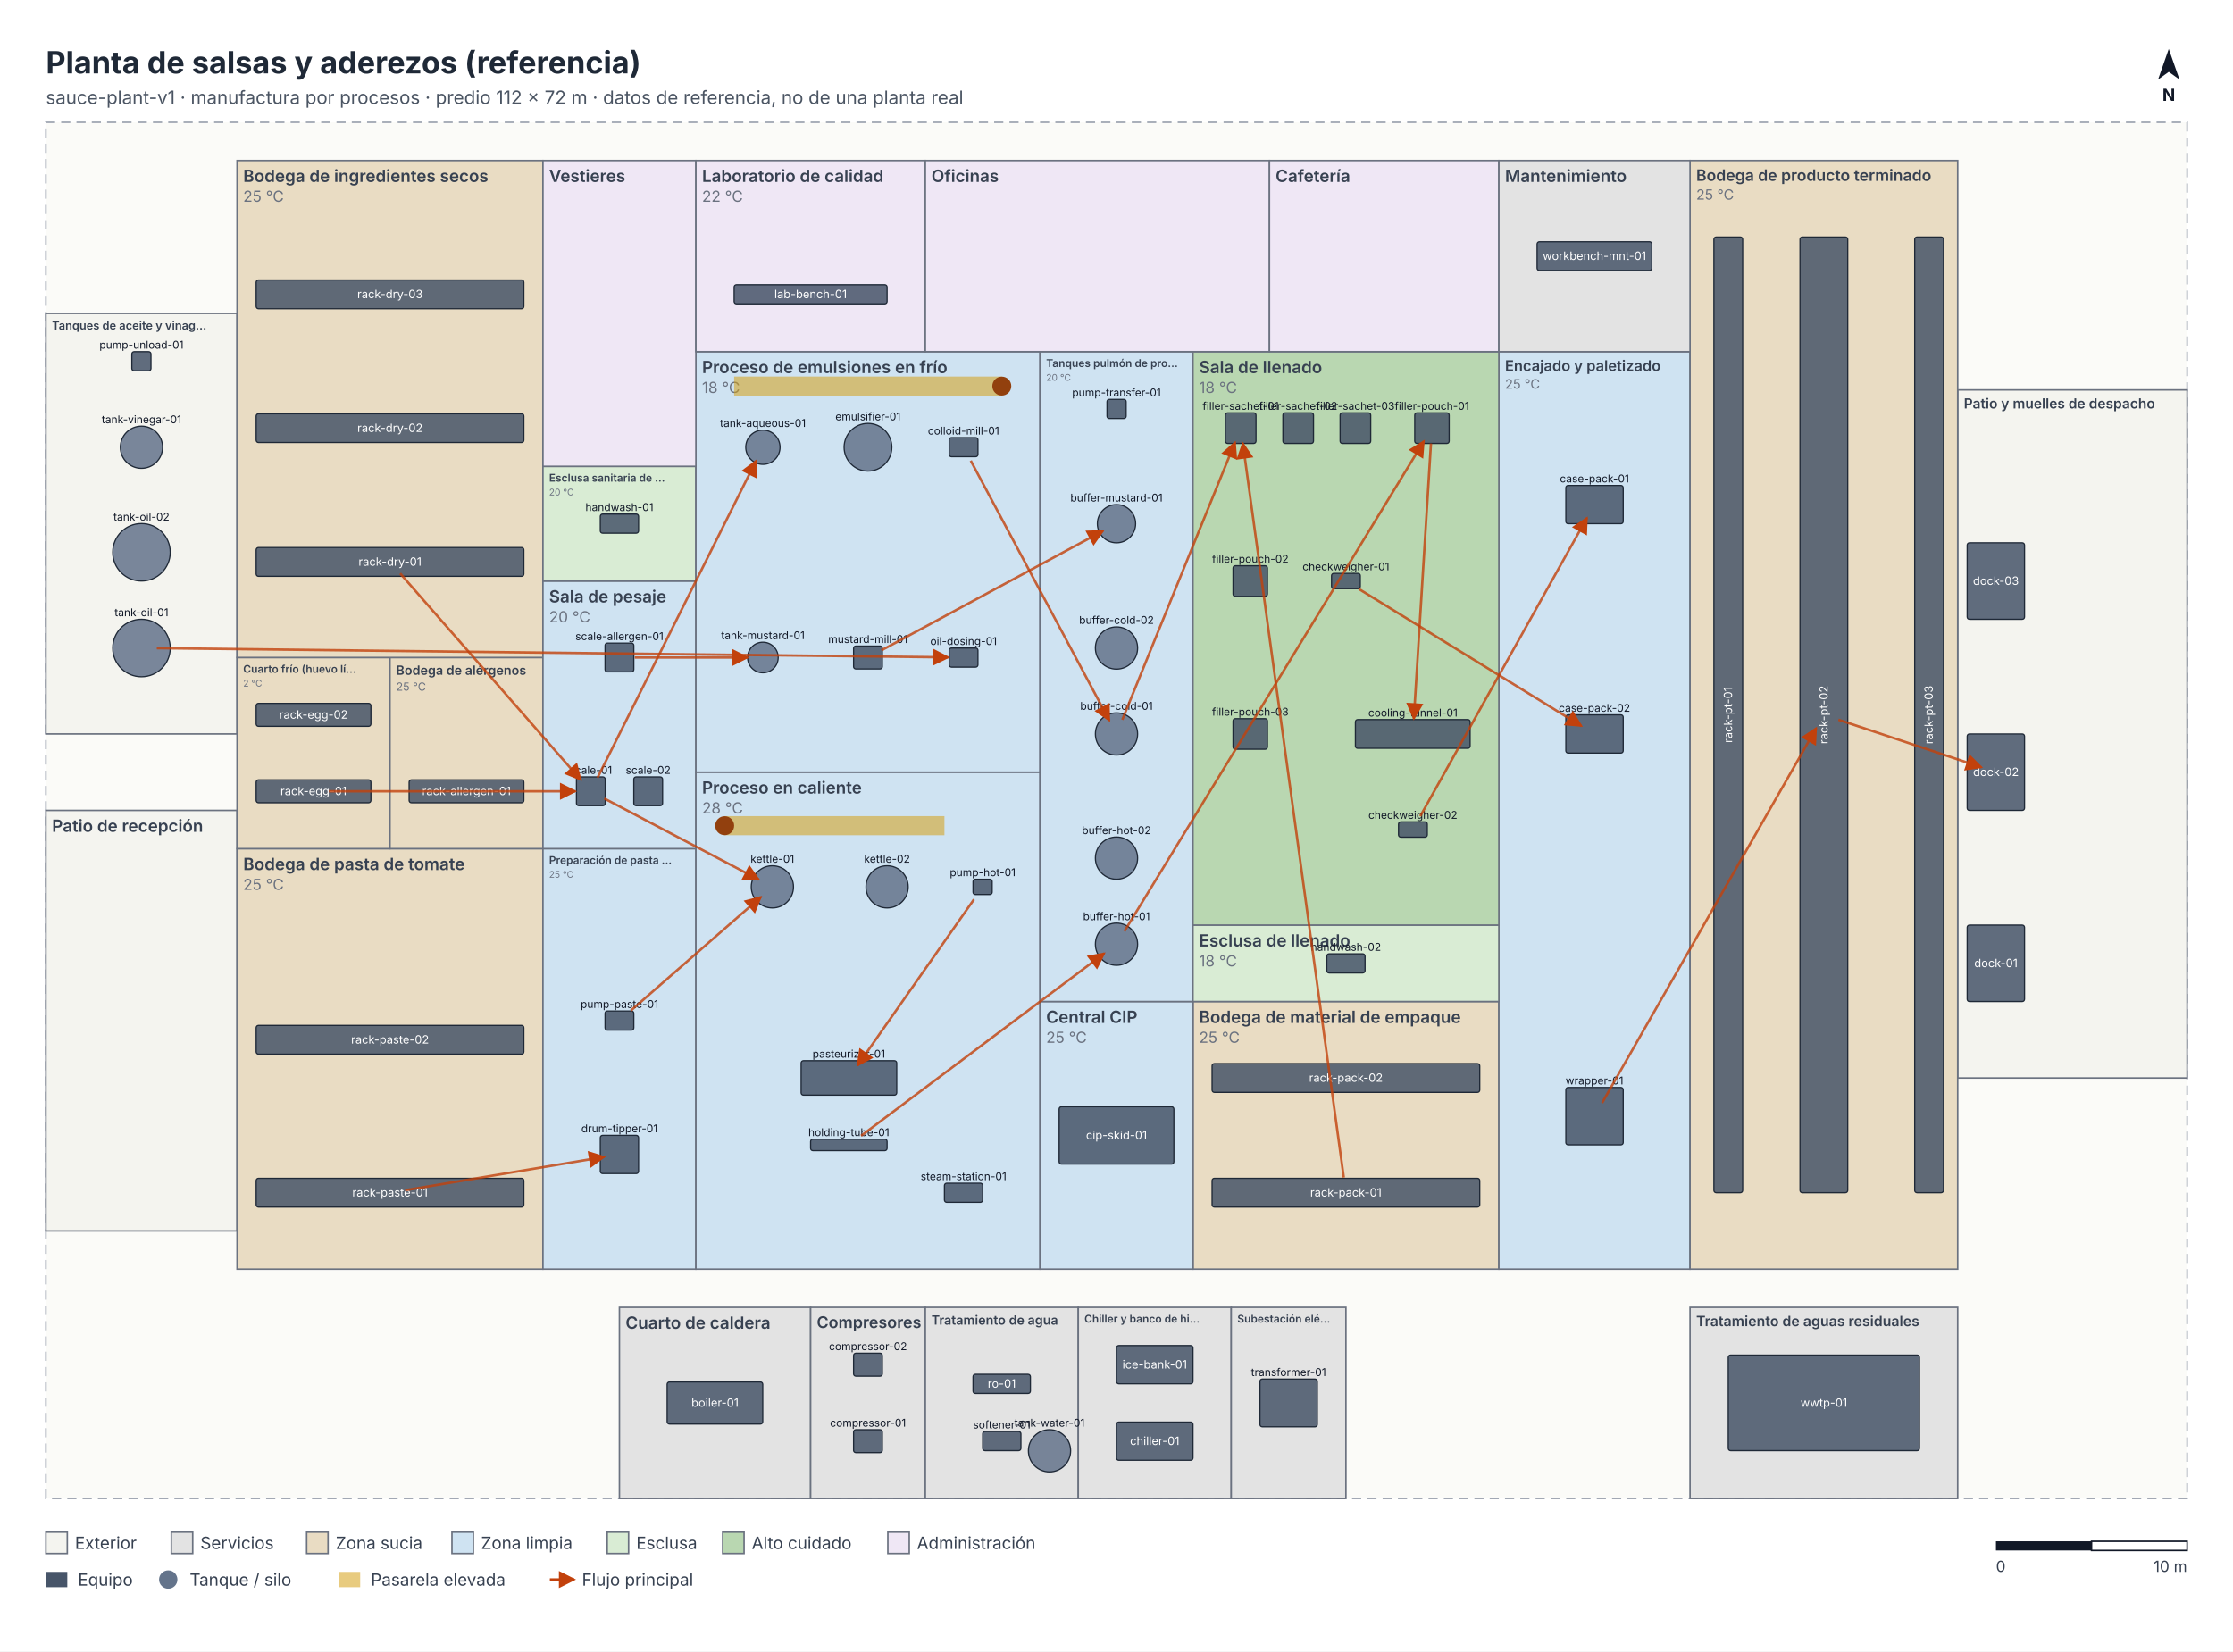
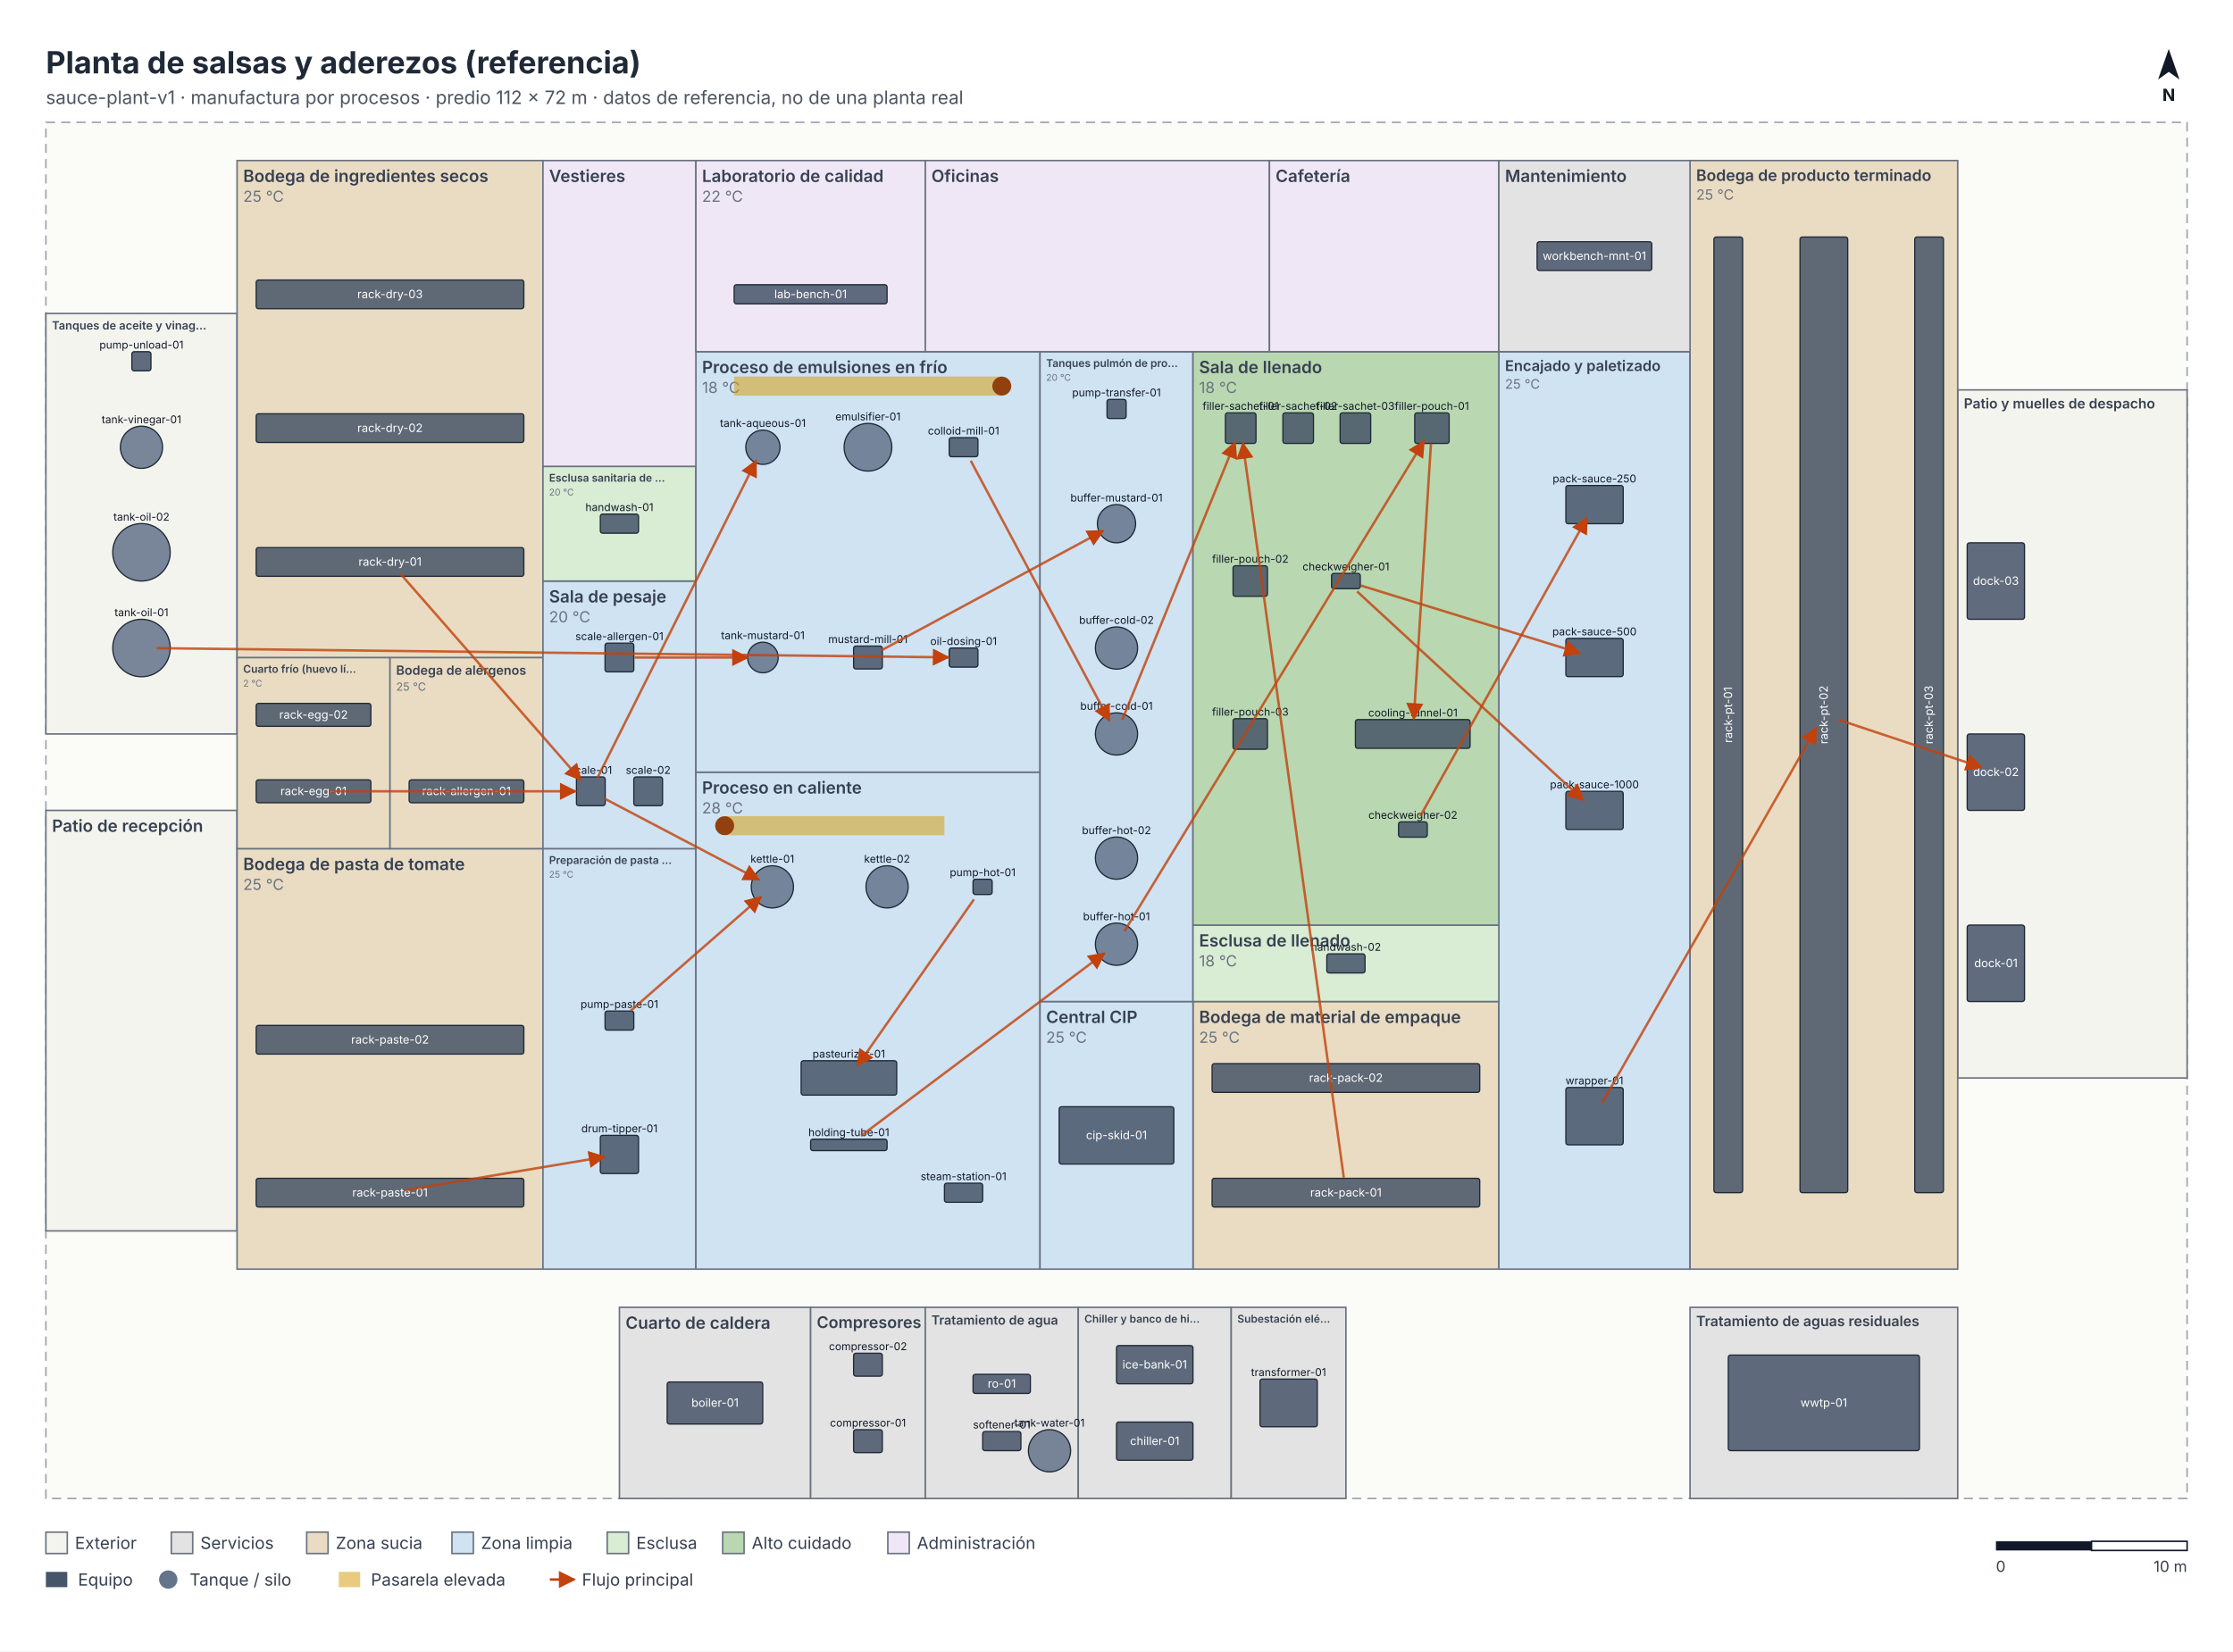
<svg xmlns="http://www.w3.org/2000/svg" width="1460" height="1080" viewBox="0 0 1460 1080" font-family="Inter, Helvetica, Arial, sans-serif">
  <defs>
    <pattern id="hatch" width="6" height="6" patternUnits="userSpaceOnUse" patternTransform="rotate(45)">
      <line x1="0" y1="0" x2="0" y2="6" stroke="#d4a017" stroke-width="1.2" stroke-opacity="0.45" />
    </pattern>
    <marker id="arrow" viewBox="0 0 10 10" refX="9" refY="5" markerWidth="7" markerHeight="7" orient="auto-start-reverse">
      <path d="M0,0 L10,5 L0,10 z" fill="#c2410c" />
    </marker>
  </defs>
  <rect width="100%" height="100%" fill="#ffffff" />
  <text x="30" y="48" font-size="20" font-weight="700" fill="#1f2937">Planta de salsas y aderezos (referencia)</text>
  <text x="30" y="68" font-size="12" fill="#4b5563">sauce-plant-v1 · manufactura por procesos · predio 112 × 72 m · datos de referencia, no de una planta real</text>
  <rect x="30.0" y="80.0" width="1400.0" height="900.0" fill="#fbfbf8" stroke="#9ca3af" stroke-dasharray="6 4" />
  <rect x="30.0" y="530.0" width="125.0" height="275.0" fill="#f4f4ef" stroke="#6b7280" stroke-width="1" />
  <text x="34.0" y="544.0" font-size="11.0" font-weight="600" fill="#374151">Patio de recepción</text>
  <rect x="30.0" y="205.0" width="125.0" height="275.0" fill="#f4f4ef" stroke="#6b7280" stroke-width="1" />
  <text x="34.0" y="215.5" font-size="7.471" font-weight="600" fill="#374151">Tanques de aceite y vinag…</text>
  <rect x="405.0" y="855.0" width="125.0" height="125.0" fill="#e3e3e3" stroke="#6b7280" stroke-width="1" />
  <text x="409.0" y="869.0" font-size="11.0" font-weight="600" fill="#374151">Cuarto de caldera</text>
  <rect x="530.0" y="855.0" width="75.0" height="125.0" fill="#e3e3e3" stroke="#6b7280" stroke-width="1" />
  <text x="534.0" y="868.5" font-size="10.502" font-weight="600" fill="#374151">Compresores</text>
  <rect x="605.0" y="855.0" width="100.0" height="125.0" fill="#e3e3e3" stroke="#6b7280" stroke-width="1" />
  <text x="609.0" y="866.3" font-size="8.348" font-weight="600" fill="#374151">Tratamiento de agua</text>
  <rect x="705.0" y="855.0" width="100.0" height="125.0" fill="#e3e3e3" stroke="#6b7280" stroke-width="1" />
  <text x="709.0" y="865.0" font-size="7.0" font-weight="600" fill="#374151">Chiller y banco de hi…</text>
  <rect x="805.0" y="855.0" width="75.0" height="125.0" fill="#e3e3e3" stroke="#6b7280" stroke-width="1" />
  <text x="809.0" y="865.0" font-size="7.0" font-weight="600" fill="#374151">Subestación elé…</text>
  <rect x="1105.0" y="855.0" width="175.0" height="125.0" fill="#e3e3e3" stroke="#6b7280" stroke-width="1" />
  <text x="1109.0" y="867.3" font-size="9.288" font-weight="600" fill="#374151">Tratamiento de aguas residuales</text>
  <rect x="1280.0" y="255.0" width="150.0" height="450.0" fill="#f4f4ef" stroke="#6b7280" stroke-width="1" />
  <text x="1284.0" y="267.1" font-size="9.068" font-weight="600" fill="#374151">Patio y muelles de despacho</text>
  <rect x="155.0" y="555.0" width="200.0" height="275.0" fill="#e9dcc3" stroke="#6b7280" stroke-width="1" />
  <text x="159.0" y="569.0" font-size="11.0" font-weight="600" fill="#374151">Bodega de pasta de tomate</text>
  <text x="159.0" y="582.0" font-size="10.0" fill="#6b7280">25 °C</text>
  <rect x="155.0" y="430.0" width="100.0" height="125.0" fill="#e9dcc3" stroke="#6b7280" stroke-width="1" />
  <text x="159.0" y="440.0" font-size="7.0" font-weight="600" fill="#374151">Cuarto frío (huevo lí…</text>
  <text x="159.0" y="449.0" font-size="6.0" fill="#6b7280">2 °C</text>
  <rect x="255.0" y="430.0" width="100.0" height="125.0" fill="#e9dcc3" stroke="#6b7280" stroke-width="1" />
  <text x="259.0" y="441.3" font-size="8.348" font-weight="600" fill="#374151">Bodega de alérgenos</text>
  <text x="259.0" y="451.7" font-size="7.348" fill="#6b7280">25 °C</text>
  <rect x="155.0" y="105.0" width="200.0" height="325.0" fill="#e9dcc3" stroke="#6b7280" stroke-width="1" />
  <text x="159.0" y="119.0" font-size="11.0" font-weight="600" fill="#374151">Bodega de ingredientes secos</text>
  <text x="159.0" y="132.0" font-size="10.0" fill="#6b7280">25 °C</text>
  <rect x="780.0" y="655.0" width="200.0" height="175.0" fill="#e9dcc3" stroke="#6b7280" stroke-width="1" />
  <text x="784.0" y="669.0" font-size="11.0" font-weight="600" fill="#374151">Bodega de material de empaque</text>
  <text x="784.0" y="682.0" font-size="10.0" fill="#6b7280">25 °C</text>
  <rect x="355.0" y="555.0" width="100.0" height="275.0" fill="#cfe3f2" stroke="#6b7280" stroke-width="1" />
  <text x="359.0" y="565.0" font-size="7.0" font-weight="600" fill="#374151">Preparación de pasta …</text>
  <text x="359.0" y="574.0" font-size="6.0" fill="#6b7280">25 °C</text>
  <rect x="355.0" y="380.0" width="100.0" height="175.0" fill="#cfe3f2" stroke="#6b7280" stroke-width="1" />
  <text x="359.0" y="394.0" font-size="11.0" font-weight="600" fill="#374151">Sala de pesaje</text>
  <text x="359.0" y="407.0" font-size="10.0" fill="#6b7280">20 °C</text>
  <rect x="355.0" y="305.0" width="100.0" height="75.0" fill="#d9ecd4" stroke="#6b7280" stroke-width="1" />
  <text x="359.0" y="315.0" font-size="7.0" font-weight="600" fill="#374151">Esclusa sanitaria de …</text>
  <text x="359.0" y="324.0" font-size="6.0" fill="#6b7280">20 °C</text>
  <rect x="455.0" y="505.0" width="225.0" height="325.0" fill="#cfe3f2" stroke="#6b7280" stroke-width="1" />
  <text x="459.0" y="519.0" font-size="11.0" font-weight="600" fill="#374151">Proceso en caliente</text>
  <text x="459.0" y="532.0" font-size="10.0" fill="#6b7280">28 °C</text>
  <rect x="455.0" y="230.0" width="225.0" height="275.0" fill="#cfe3f2" stroke="#6b7280" stroke-width="1" />
  <text x="459.0" y="244.0" font-size="11.0" font-weight="600" fill="#374151">Proceso de emulsiones en frío</text>
  <text x="459.0" y="257.0" font-size="10.0" fill="#6b7280">18 °C</text>
  <rect x="680.0" y="655.0" width="100.0" height="175.0" fill="#cfe3f2" stroke="#6b7280" stroke-width="1" />
  <text x="684.0" y="669.0" font-size="11.0" font-weight="600" fill="#374151">Central CIP</text>
  <text x="684.0" y="682.0" font-size="10.0" fill="#6b7280">25 °C</text>
  <rect x="680.0" y="230.0" width="100.0" height="425.0" fill="#cfe3f2" stroke="#6b7280" stroke-width="1" />
  <text x="684.0" y="240.0" font-size="7.0" font-weight="600" fill="#374151">Tanques pulmón de pro…</text>
  <text x="684.0" y="249.0" font-size="6.0" fill="#6b7280">20 °C</text>
  <rect x="980.0" y="230.0" width="125.0" height="600.0" fill="#cfe3f2" stroke="#6b7280" stroke-width="1" />
  <text x="984.0" y="242.6" font-size="9.606" font-weight="600" fill="#374151">Encajado y paletizado</text>
  <text x="984.0" y="254.2" font-size="8.606" fill="#6b7280">25 °C</text>
  <rect x="780.0" y="605.0" width="200.0" height="50.0" fill="#d9ecd4" stroke="#6b7280" stroke-width="1" />
  <text x="784.0" y="619.0" font-size="11.0" font-weight="600" fill="#374151">Esclusa de llenado</text>
  <text x="784.0" y="632.0" font-size="10.0" fill="#6b7280">18 °C</text>
  <rect x="780.0" y="230.0" width="200.0" height="375.0" fill="#b9d7b1" stroke="#6b7280" stroke-width="1" />
  <text x="784.0" y="244.0" font-size="11.0" font-weight="600" fill="#374151">Sala de llenado</text>
  <text x="784.0" y="257.0" font-size="10.0" fill="#6b7280">18 °C</text>
  <rect x="1105.0" y="105.0" width="175.0" height="725.0" fill="#e9dcc3" stroke="#6b7280" stroke-width="1" />
  <text x="1109.0" y="118.3" font-size="10.283" font-weight="600" fill="#374151">Bodega de producto terminado</text>
  <text x="1109.0" y="130.6" font-size="9.283" fill="#6b7280">25 °C</text>
  <rect x="355.0" y="105.0" width="100.0" height="200.0" fill="#efe7f5" stroke="#6b7280" stroke-width="1" />
  <text x="359.0" y="119.0" font-size="11.0" font-weight="600" fill="#374151">Vestieres</text>
  <rect x="455.0" y="105.0" width="150.0" height="125.0" fill="#efe7f5" stroke="#6b7280" stroke-width="1" />
  <text x="459.0" y="119.0" font-size="11.0" font-weight="600" fill="#374151">Laboratorio de calidad</text>
  <text x="459.0" y="132.0" font-size="10.0" fill="#6b7280">22 °C</text>
  <rect x="605.0" y="105.0" width="225.0" height="125.0" fill="#efe7f5" stroke="#6b7280" stroke-width="1" />
  <text x="609.0" y="119.0" font-size="11.0" font-weight="600" fill="#374151">Oficinas</text>
  <rect x="830.0" y="105.0" width="150.0" height="125.0" fill="#efe7f5" stroke="#6b7280" stroke-width="1" />
  <text x="834.0" y="119.0" font-size="11.0" font-weight="600" fill="#374151">Cafetería</text>
  <rect x="980.0" y="105.0" width="125.0" height="125.0" fill="#e3e3e3" stroke="#6b7280" stroke-width="1" />
  <text x="984.0" y="119.0" font-size="11.0" font-weight="600" fill="#374151">Mantenimiento</text>
  <polyline points="473.8,540.0 617.5,540.0" fill="none" stroke="#d4a017" stroke-width="12.5" stroke-opacity="0.55" stroke-linejoin="round" />
  <circle cx="473.8" cy="540.0" r="6.2" fill="#92400e" />
  <polyline points="480.0,252.5 655.0,252.5" fill="none" stroke="#d4a017" stroke-width="12.5" stroke-opacity="0.55" stroke-linejoin="round" />
  <circle cx="655.0" cy="252.5" r="6.2" fill="#92400e" />
  <circle cx="92.5" cy="423.8" r="18.8" fill="#64748b" fill-opacity="0.85" stroke="#1f2937" stroke-width="0.8" />
  <text x="92.5" y="403.0" font-size="7.0" text-anchor="middle" fill="#111827">tank-oil-01</text>
  <circle cx="92.5" cy="361.2" r="18.8" fill="#64748b" fill-opacity="0.85" stroke="#1f2937" stroke-width="0.8" />
  <text x="92.5" y="340.5" font-size="7.0" text-anchor="middle" fill="#111827">tank-oil-02</text>
  <circle cx="92.5" cy="292.5" r="13.8" fill="#64748b" fill-opacity="0.85" stroke="#1f2937" stroke-width="0.8" />
  <text x="92.5" y="276.8" font-size="7.0" text-anchor="middle" fill="#111827">tank-vinegar-01</text>
  <rect x="86.2" y="230.0" width="12.5" height="12.5" rx="1.5" fill="#475569" fill-opacity="0.85" stroke="#1f2937" stroke-width="0.8" />
  <text x="92.5" y="228.0" font-size="7.0" text-anchor="middle" fill="#111827">pump-unload-01</text>
  <rect x="167.5" y="770.6" width="175.0" height="18.8" rx="1.5" fill="#475569" fill-opacity="0.85" stroke="#1f2937" stroke-width="0.8" />
  <text x="255.0" y="782.5" font-size="7.5" text-anchor="middle" fill="#ffffff">rack-paste-01</text>
  <rect x="167.5" y="670.6" width="175.0" height="18.8" rx="1.5" fill="#475569" fill-opacity="0.85" stroke="#1f2937" stroke-width="0.8" />
  <text x="255.0" y="682.5" font-size="7.5" text-anchor="middle" fill="#ffffff">rack-paste-02</text>
  <rect x="167.5" y="510.0" width="75.0" height="15.0" rx="1.5" fill="#475569" fill-opacity="0.85" stroke="#1f2937" stroke-width="0.8" />
  <text x="205.0" y="520.0" font-size="7.5" text-anchor="middle" fill="#ffffff">rack-egg-01</text>
  <rect x="167.5" y="460.0" width="75.0" height="15.0" rx="1.5" fill="#475569" fill-opacity="0.85" stroke="#1f2937" stroke-width="0.8" />
  <text x="205.0" y="470.0" font-size="7.5" text-anchor="middle" fill="#ffffff">rack-egg-02</text>
  <rect x="267.5" y="510.0" width="75.0" height="15.0" rx="1.5" fill="#475569" fill-opacity="0.85" stroke="#1f2937" stroke-width="0.8" />
  <text x="305.0" y="520.0" font-size="7.5" text-anchor="middle" fill="#ffffff">rack-allergen-01</text>
  <rect x="167.5" y="358.1" width="175.0" height="18.8" rx="1.5" fill="#475569" fill-opacity="0.85" stroke="#1f2937" stroke-width="0.8" />
  <text x="255.0" y="370.0" font-size="7.5" text-anchor="middle" fill="#ffffff">rack-dry-01</text>
  <rect x="167.5" y="270.6" width="175.0" height="18.8" rx="1.5" fill="#475569" fill-opacity="0.85" stroke="#1f2937" stroke-width="0.8" />
  <text x="255.0" y="282.5" font-size="7.5" text-anchor="middle" fill="#ffffff">rack-dry-02</text>
  <rect x="167.5" y="183.1" width="175.0" height="18.8" rx="1.5" fill="#475569" fill-opacity="0.85" stroke="#1f2937" stroke-width="0.8" />
  <text x="255.0" y="195.0" font-size="7.5" text-anchor="middle" fill="#ffffff">rack-dry-03</text>
  <rect x="792.5" y="770.6" width="175.0" height="18.8" rx="1.5" fill="#475569" fill-opacity="0.85" stroke="#1f2937" stroke-width="0.8" />
  <text x="880.0" y="782.5" font-size="7.5" text-anchor="middle" fill="#ffffff">rack-pack-01</text>
  <rect x="792.5" y="695.6" width="175.0" height="18.8" rx="1.5" fill="#475569" fill-opacity="0.85" stroke="#1f2937" stroke-width="0.8" />
  <text x="880.0" y="707.5" font-size="7.5" text-anchor="middle" fill="#ffffff">rack-pack-02</text>
  <rect x="392.5" y="742.5" width="25.0" height="25.0" rx="1.5" fill="#475569" fill-opacity="0.85" stroke="#1f2937" stroke-width="0.8" />
  <text x="405.0" y="740.5" font-size="7.0" text-anchor="middle" fill="#111827">drum-tipper-01</text>
  <rect x="395.6" y="661.2" width="18.8" height="12.5" rx="1.5" fill="#475569" fill-opacity="0.85" stroke="#1f2937" stroke-width="0.8" />
  <text x="405.0" y="659.2" font-size="7.0" text-anchor="middle" fill="#111827">pump-paste-01</text>
  <rect x="376.9" y="508.1" width="18.8" height="18.8" rx="1.5" fill="#475569" fill-opacity="0.85" stroke="#1f2937" stroke-width="0.8" />
  <text x="386.2" y="506.1" font-size="7.0" text-anchor="middle" fill="#111827">scale-01</text>
  <rect x="414.4" y="508.1" width="18.8" height="18.8" rx="1.5" fill="#475569" fill-opacity="0.85" stroke="#1f2937" stroke-width="0.8" />
  <text x="423.8" y="506.1" font-size="7.0" text-anchor="middle" fill="#111827">scale-02</text>
  <rect x="395.6" y="420.6" width="18.8" height="18.8" rx="1.5" fill="#475569" fill-opacity="0.85" stroke="#1f2937" stroke-width="0.8" />
  <text x="405.0" y="418.6" font-size="7.0" text-anchor="middle" fill="#111827">scale-allergen-01</text>
  <rect x="392.5" y="336.2" width="25.0" height="12.5" rx="1.5" fill="#475569" fill-opacity="0.85" stroke="#1f2937" stroke-width="0.8" />
  <text x="405.0" y="334.2" font-size="7.0" text-anchor="middle" fill="#111827">handwash-01</text>
  <circle cx="505.0" cy="580.0" r="13.8" fill="#64748b" fill-opacity="0.85" stroke="#1f2937" stroke-width="0.8" />
  <text x="505.0" y="564.2" font-size="7.0" text-anchor="middle" fill="#111827">kettle-01</text>
  <circle cx="580.0" cy="580.0" r="13.8" fill="#64748b" fill-opacity="0.85" stroke="#1f2937" stroke-width="0.8" />
  <text x="580.0" y="564.2" font-size="7.0" text-anchor="middle" fill="#111827">kettle-02</text>
  <rect x="636.2" y="575.0" width="12.5" height="10.0" rx="1.5" fill="#475569" fill-opacity="0.85" stroke="#1f2937" stroke-width="0.8" />
  <text x="642.5" y="573.0" font-size="7.0" text-anchor="middle" fill="#111827">pump-hot-01</text>
  <rect x="523.8" y="693.7" width="62.5" height="22.5" rx="1.5" fill="#475569" fill-opacity="0.85" stroke="#1f2937" stroke-width="0.8" />
  <text x="555.0" y="691.7" font-size="7.0" text-anchor="middle" fill="#111827">pasteurizer-01</text>
  <rect x="530.0" y="745.0" width="50.0" height="7.5" rx="1.5" fill="#475569" fill-opacity="0.85" stroke="#1f2937" stroke-width="0.8" />
  <text x="555.0" y="743.0" font-size="7.0" text-anchor="middle" fill="#111827">holding-tube-01</text>
  <rect x="617.5" y="773.8" width="25.0" height="12.5" rx="1.5" fill="#475569" fill-opacity="0.85" stroke="#1f2937" stroke-width="0.8" />
  <text x="630.0" y="771.8" font-size="7.0" text-anchor="middle" fill="#111827">steam-station-01</text>
  <circle cx="498.8" cy="292.5" r="11.2" fill="#64748b" fill-opacity="0.85" stroke="#1f2937" stroke-width="0.8" />
  <text x="498.8" y="279.2" font-size="7.0" text-anchor="middle" fill="#111827">tank-aqueous-01</text>
  <circle cx="567.5" cy="292.5" r="15.6" fill="#64748b" fill-opacity="0.85" stroke="#1f2937" stroke-width="0.8" />
  <text x="567.5" y="274.9" font-size="7.0" text-anchor="middle" fill="#111827">emulsifier-01</text>
  <rect x="620.6" y="286.2" width="18.8" height="12.5" rx="1.5" fill="#475569" fill-opacity="0.85" stroke="#1f2937" stroke-width="0.8" />
  <text x="630.0" y="284.2" font-size="7.0" text-anchor="middle" fill="#111827">colloid-mill-01</text>
  <circle cx="498.8" cy="430.0" r="10.0" fill="#64748b" fill-opacity="0.85" stroke="#1f2937" stroke-width="0.8" />
  <text x="498.8" y="418.0" font-size="7.0" text-anchor="middle" fill="#111827">tank-mustard-01</text>
  <rect x="558.1" y="422.5" width="18.8" height="15.0" rx="1.5" fill="#475569" fill-opacity="0.85" stroke="#1f2937" stroke-width="0.8" />
  <text x="567.5" y="420.5" font-size="7.0" text-anchor="middle" fill="#111827">mustard-mill-01</text>
  <rect x="620.6" y="423.8" width="18.8" height="12.5" rx="1.5" fill="#475569" fill-opacity="0.85" stroke="#1f2937" stroke-width="0.8" />
  <text x="630.0" y="421.8" font-size="7.0" text-anchor="middle" fill="#111827">oil-dosing-01</text>
  <rect x="692.5" y="723.8" width="75.0" height="37.5" rx="1.5" fill="#475569" fill-opacity="0.85" stroke="#1f2937" stroke-width="0.8" />
  <text x="730.0" y="745.0" font-size="7.5" text-anchor="middle" fill="#ffffff">cip-skid-01</text>
  <circle cx="730.0" cy="617.5" r="13.8" fill="#64748b" fill-opacity="0.85" stroke="#1f2937" stroke-width="0.8" />
  <text x="730.0" y="601.8" font-size="7.0" text-anchor="middle" fill="#111827">buffer-hot-01</text>
  <circle cx="730.0" cy="561.2" r="13.8" fill="#64748b" fill-opacity="0.85" stroke="#1f2937" stroke-width="0.8" />
  <text x="730.0" y="545.5" font-size="7.0" text-anchor="middle" fill="#111827">buffer-hot-02</text>
  <circle cx="730.0" cy="480.0" r="13.8" fill="#64748b" fill-opacity="0.85" stroke="#1f2937" stroke-width="0.8" />
  <text x="730.0" y="464.2" font-size="7.0" text-anchor="middle" fill="#111827">buffer-cold-01</text>
  <circle cx="730.0" cy="423.8" r="13.8" fill="#64748b" fill-opacity="0.85" stroke="#1f2937" stroke-width="0.8" />
  <text x="730.0" y="408.0" font-size="7.0" text-anchor="middle" fill="#111827">buffer-cold-02</text>
  <circle cx="730.0" cy="342.5" r="12.5" fill="#64748b" fill-opacity="0.85" stroke="#1f2937" stroke-width="0.8" />
  <text x="730.0" y="328.0" font-size="7.0" text-anchor="middle" fill="#111827">buffer-mustard-01</text>
  <rect x="723.8" y="261.2" width="12.5" height="12.5" rx="1.5" fill="#475569" fill-opacity="0.85" stroke="#1f2937" stroke-width="0.8" />
  <text x="730.0" y="259.2" font-size="7.0" text-anchor="middle" fill="#111827">pump-transfer-01</text>
  <rect x="867.5" y="623.8" width="25.0" height="12.5" rx="1.5" fill="#475569" fill-opacity="0.85" stroke="#1f2937" stroke-width="0.8" />
  <text x="880.0" y="621.8" font-size="7.0" text-anchor="middle" fill="#111827">handwash-02</text>
  <rect x="801.2" y="270.0" width="20.0" height="20.0" rx="1.5" fill="#475569" fill-opacity="0.85" stroke="#1f2937" stroke-width="0.8" />
  <text x="811.2" y="268.0" font-size="7.0" text-anchor="middle" fill="#111827">filler-sachet-01</text>
  <rect x="838.8" y="270.0" width="20.0" height="20.0" rx="1.5" fill="#475569" fill-opacity="0.85" stroke="#1f2937" stroke-width="0.8" />
  <text x="848.8" y="268.0" font-size="7.0" text-anchor="middle" fill="#111827">filler-sachet-02</text>
  <rect x="876.2" y="270.0" width="20.0" height="20.0" rx="1.5" fill="#475569" fill-opacity="0.85" stroke="#1f2937" stroke-width="0.8" />
  <text x="886.2" y="268.0" font-size="7.0" text-anchor="middle" fill="#111827">filler-sachet-03</text>
  <rect x="925.0" y="270.0" width="22.5" height="20.0" rx="1.5" fill="#475569" fill-opacity="0.85" stroke="#1f2937" stroke-width="0.8" />
  <text x="936.2" y="268.0" font-size="7.0" text-anchor="middle" fill="#111827">filler-pouch-01</text>
  <rect x="806.2" y="370.0" width="22.5" height="20.0" rx="1.5" fill="#475569" fill-opacity="0.85" stroke="#1f2937" stroke-width="0.8" />
  <text x="817.5" y="368.0" font-size="7.0" text-anchor="middle" fill="#111827">filler-pouch-02</text>
  <rect x="806.2" y="470.0" width="22.5" height="20.0" rx="1.5" fill="#475569" fill-opacity="0.85" stroke="#1f2937" stroke-width="0.8" />
  <text x="817.5" y="468.0" font-size="7.0" text-anchor="middle" fill="#111827">filler-pouch-03</text>
  <rect x="870.6" y="375.0" width="18.8" height="10.0" rx="1.5" fill="#475569" fill-opacity="0.85" stroke="#1f2937" stroke-width="0.8" />
  <text x="880.0" y="373.0" font-size="7.0" text-anchor="middle" fill="#111827">checkweigher-01</text>
  <rect x="914.4" y="537.5" width="18.8" height="10.0" rx="1.5" fill="#475569" fill-opacity="0.85" stroke="#1f2937" stroke-width="0.8" />
  <text x="923.8" y="535.5" font-size="7.0" text-anchor="middle" fill="#111827">checkweigher-02</text>
  <rect x="886.2" y="470.6" width="75.0" height="18.8" rx="1.5" fill="#475569" fill-opacity="0.85" stroke="#1f2937" stroke-width="0.8" />
  <text x="923.8" y="468.6" font-size="7.0" text-anchor="middle" fill="#111827">cooling-tunnel-01</text>
  <rect x="1023.8" y="317.5" width="37.5" height="25.0" rx="1.5" fill="#475569" fill-opacity="0.85" stroke="#1f2937" stroke-width="0.8" />
-   <text x="1042.5" y="315.5" font-size="7.0" text-anchor="middle" fill="#111827">case-pack-01</text>
-   <rect x="1023.8" y="467.5" width="37.5" height="25.0" rx="1.5" fill="#475569" fill-opacity="0.85" stroke="#1f2937" stroke-width="0.8" />
-   <text x="1042.5" y="465.5" font-size="7.0" text-anchor="middle" fill="#111827">case-pack-02</text>
+   <text x="1042.5" y="315.5" font-size="7.0" text-anchor="middle" fill="#111827">pack-sauce-250</text>
+   <rect x="1023.8" y="417.5" width="37.5" height="25.0" rx="1.5" fill="#475569" fill-opacity="0.85" stroke="#1f2937" stroke-width="0.8" />
+   <text x="1042.5" y="415.5" font-size="7.0" text-anchor="middle" fill="#111827">pack-sauce-500</text>
+   <rect x="1023.8" y="517.5" width="37.5" height="25.0" rx="1.5" fill="#475569" fill-opacity="0.85" stroke="#1f2937" stroke-width="0.8" />
+   <text x="1042.5" y="515.5" font-size="7.0" text-anchor="middle" fill="#111827">pack-sauce-1000</text>
  <rect x="1023.8" y="711.2" width="37.5" height="37.5" rx="1.5" fill="#475569" fill-opacity="0.85" stroke="#1f2937" stroke-width="0.8" />
  <text x="1042.5" y="709.2" font-size="7.0" text-anchor="middle" fill="#111827">wrapper-01</text>
  <rect x="1120.6" y="155.0" width="18.8" height="625.0" rx="1.5" fill="#475569" fill-opacity="0.85" stroke="#1f2937" stroke-width="0.8" />
  <text x="1130.0" y="470.0" font-size="7.5" text-anchor="middle" fill="#ffffff" transform="rotate(-90 1130.0 467.5)">rack-pt-01</text>
  <rect x="1176.9" y="155.0" width="31.2" height="625.0" rx="1.5" fill="#475569" fill-opacity="0.85" stroke="#1f2937" stroke-width="0.8" />
  <text x="1192.5" y="470.0" font-size="7.5" text-anchor="middle" fill="#ffffff" transform="rotate(-90 1192.5 467.5)">rack-pt-02</text>
  <rect x="1251.9" y="155.0" width="18.8" height="625.0" rx="1.5" fill="#475569" fill-opacity="0.85" stroke="#1f2937" stroke-width="0.8" />
  <text x="1261.2" y="470.0" font-size="7.5" text-anchor="middle" fill="#ffffff" transform="rotate(-90 1261.2 467.5)">rack-pt-03</text>
  <rect x="1286.2" y="605.0" width="37.5" height="50.0" rx="1.5" fill="#475569" fill-opacity="0.85" stroke="#1f2937" stroke-width="0.8" />
  <text x="1305.0" y="632.5" font-size="7.5" text-anchor="middle" fill="#ffffff">dock-01</text>
  <rect x="1286.2" y="480.0" width="37.5" height="50.0" rx="1.5" fill="#475569" fill-opacity="0.85" stroke="#1f2937" stroke-width="0.8" />
  <text x="1305.0" y="507.5" font-size="7.5" text-anchor="middle" fill="#ffffff">dock-02</text>
  <rect x="1286.2" y="355.0" width="37.5" height="50.0" rx="1.5" fill="#475569" fill-opacity="0.85" stroke="#1f2937" stroke-width="0.8" />
  <text x="1305.0" y="382.5" font-size="7.5" text-anchor="middle" fill="#ffffff">dock-03</text>
  <rect x="480.0" y="186.2" width="100.0" height="12.5" rx="1.5" fill="#475569" fill-opacity="0.85" stroke="#1f2937" stroke-width="0.8" />
  <text x="530.0" y="195.0" font-size="7.5" text-anchor="middle" fill="#ffffff">lab-bench-01</text>
  <rect x="1005.0" y="158.1" width="75.0" height="18.8" rx="1.5" fill="#475569" fill-opacity="0.85" stroke="#1f2937" stroke-width="0.8" />
  <text x="1042.5" y="170.0" font-size="7.5" text-anchor="middle" fill="#ffffff">workbench-mnt-01</text>
  <rect x="436.2" y="903.8" width="62.5" height="27.5" rx="1.5" fill="#475569" fill-opacity="0.85" stroke="#1f2937" stroke-width="0.8" />
  <text x="467.5" y="920.0" font-size="7.5" text-anchor="middle" fill="#ffffff">boiler-01</text>
  <rect x="558.1" y="935.0" width="18.8" height="15.0" rx="1.5" fill="#475569" fill-opacity="0.85" stroke="#1f2937" stroke-width="0.8" />
  <text x="567.5" y="933.0" font-size="7.0" text-anchor="middle" fill="#111827">compressor-01</text>
  <rect x="558.1" y="885.0" width="18.8" height="15.0" rx="1.5" fill="#475569" fill-opacity="0.85" stroke="#1f2937" stroke-width="0.8" />
  <text x="567.5" y="883.0" font-size="7.0" text-anchor="middle" fill="#111827">compressor-02</text>
  <rect x="642.5" y="936.2" width="25.0" height="12.5" rx="1.5" fill="#475569" fill-opacity="0.85" stroke="#1f2937" stroke-width="0.8" />
  <text x="655.0" y="934.2" font-size="7.0" text-anchor="middle" fill="#111827">softener-01</text>
  <rect x="636.2" y="898.8" width="37.5" height="12.5" rx="1.5" fill="#475569" fill-opacity="0.85" stroke="#1f2937" stroke-width="0.8" />
  <text x="655.0" y="907.5" font-size="7.5" text-anchor="middle" fill="#ffffff">ro-01</text>
  <circle cx="686.2" cy="948.8" r="13.8" fill="#64748b" fill-opacity="0.85" stroke="#1f2937" stroke-width="0.8" />
  <text x="686.2" y="933.0" font-size="7.0" text-anchor="middle" fill="#111827">tank-water-01</text>
  <rect x="730.0" y="930.0" width="50.0" height="25.0" rx="1.5" fill="#475569" fill-opacity="0.85" stroke="#1f2937" stroke-width="0.8" />
  <text x="755.0" y="945.0" font-size="7.5" text-anchor="middle" fill="#ffffff">chiller-01</text>
  <rect x="730.0" y="880.0" width="50.0" height="25.0" rx="1.5" fill="#475569" fill-opacity="0.85" stroke="#1f2937" stroke-width="0.8" />
  <text x="755.0" y="895.0" font-size="7.5" text-anchor="middle" fill="#ffffff">ice-bank-01</text>
  <rect x="823.8" y="901.9" width="37.5" height="31.2" rx="1.5" fill="#475569" fill-opacity="0.85" stroke="#1f2937" stroke-width="0.8" />
  <text x="842.5" y="899.9" font-size="7.0" text-anchor="middle" fill="#111827">transformer-01</text>
  <rect x="1130.0" y="886.2" width="125.0" height="62.5" rx="1.5" fill="#475569" fill-opacity="0.85" stroke="#1f2937" stroke-width="0.8" />
  <text x="1192.5" y="920.0" font-size="7.5" text-anchor="middle" fill="#ffffff">wwtp-01</text>
  <line x1="264.9" y1="778.4" x2="395.1" y2="756.6" stroke="#c2410c" stroke-width="1.6" stroke-opacity="0.8" marker-end="url(#arrow)" />
  <line x1="215.0" y1="517.5" x2="376.2" y2="517.5" stroke="#c2410c" stroke-width="1.6" stroke-opacity="0.8" marker-end="url(#arrow)" />
  <line x1="261.6" y1="375.0" x2="379.7" y2="510.0" stroke="#c2410c" stroke-width="1.6" stroke-opacity="0.8" marker-end="url(#arrow)" />
  <line x1="412.5" y1="660.9" x2="497.5" y2="586.6" stroke="#c2410c" stroke-width="1.6" stroke-opacity="0.8" marker-end="url(#arrow)" />
  <line x1="395.1" y1="522.2" x2="496.2" y2="575.3" stroke="#c2410c" stroke-width="1.6" stroke-opacity="0.8" marker-end="url(#arrow)" />
  <line x1="636.8" y1="588.2" x2="560.7" y2="696.8" stroke="#c2410c" stroke-width="1.6" stroke-opacity="0.8" marker-end="url(#arrow)" />
  <line x1="563.0" y1="742.8" x2="722.0" y2="623.5" stroke="#c2410c" stroke-width="1.6" stroke-opacity="0.8" marker-end="url(#arrow)" />
  <line x1="390.7" y1="508.6" x2="494.3" y2="301.4" stroke="#c2410c" stroke-width="1.6" stroke-opacity="0.8" marker-end="url(#arrow)" />
  <line x1="102.5" y1="423.9" x2="620.0" y2="429.9" stroke="#c2410c" stroke-width="1.6" stroke-opacity="0.8" marker-end="url(#arrow)" />
  <line x1="634.7" y1="301.3" x2="725.3" y2="471.2" stroke="#c2410c" stroke-width="1.6" stroke-opacity="0.8" marker-end="url(#arrow)" />
  <line x1="415.0" y1="430.0" x2="488.8" y2="430.0" stroke="#c2410c" stroke-width="1.6" stroke-opacity="0.8" marker-end="url(#arrow)" />
  <line x1="576.3" y1="425.3" x2="721.2" y2="347.2" stroke="#c2410c" stroke-width="1.6" stroke-opacity="0.8" marker-end="url(#arrow)" />
  <line x1="735.2" y1="609.0" x2="931.0" y2="288.5" stroke="#c2410c" stroke-width="1.6" stroke-opacity="0.8" marker-end="url(#arrow)" />
  <line x1="733.8" y1="470.7" x2="807.5" y2="289.3" stroke="#c2410c" stroke-width="1.6" stroke-opacity="0.8" marker-end="url(#arrow)" />
  <line x1="935.6" y1="290.0" x2="924.4" y2="470.0" stroke="#c2410c" stroke-width="1.6" stroke-opacity="0.8" marker-end="url(#arrow)" />
-   <line x1="888.5" y1="385.2" x2="1034.0" y2="474.8" stroke="#c2410c" stroke-width="1.6" stroke-opacity="0.8" marker-end="url(#arrow)" />
+   <line x1="887.3" y1="386.8" x2="1035.2" y2="523.2" stroke="#c2410c" stroke-width="1.6" stroke-opacity="0.8" marker-end="url(#arrow)" />
+   <line x1="889.6" y1="382.9" x2="1032.9" y2="427.1" stroke="#c2410c" stroke-width="1.6" stroke-opacity="0.8" marker-end="url(#arrow)" />
  <line x1="928.6" y1="533.8" x2="1037.6" y2="338.7" stroke="#c2410c" stroke-width="1.6" stroke-opacity="0.8" marker-end="url(#arrow)" />
  <line x1="878.6" y1="770.1" x2="812.6" y2="289.9" stroke="#c2410c" stroke-width="1.6" stroke-opacity="0.8" marker-end="url(#arrow)" />
  <line x1="1047.5" y1="721.3" x2="1187.5" y2="476.2" stroke="#c2410c" stroke-width="1.6" stroke-opacity="0.8" marker-end="url(#arrow)" />
  <line x1="1202.0" y1="470.7" x2="1295.5" y2="501.8" stroke="#c2410c" stroke-width="1.6" stroke-opacity="0.8" marker-end="url(#arrow)" />
  <rect x="30" y="1002.0" width="14" height="14" fill="#f4f4ef" stroke="#6b7280" />
  <text x="49" y="1013.0" font-size="11" fill="#374151">Exterior</text>
  <rect x="112.0" y="1002.0" width="14" height="14" fill="#e3e3e3" stroke="#6b7280" />
  <text x="131.0" y="1013.0" font-size="11" fill="#374151">Servicios</text>
  <rect x="200.5" y="1002.0" width="14" height="14" fill="#e9dcc3" stroke="#6b7280" />
  <text x="219.5" y="1013.0" font-size="11" fill="#374151">Zona sucia</text>
  <rect x="295.5" y="1002.0" width="14" height="14" fill="#cfe3f2" stroke="#6b7280" />
  <text x="314.5" y="1013.0" font-size="11" fill="#374151">Zona limpia</text>
  <rect x="397.0" y="1002.0" width="14" height="14" fill="#d9ecd4" stroke="#6b7280" />
  <text x="416.0" y="1013.0" font-size="11" fill="#374151">Esclusa</text>
  <rect x="472.5" y="1002.0" width="14" height="14" fill="#b9d7b1" stroke="#6b7280" />
  <text x="491.5" y="1013.0" font-size="11" fill="#374151">Alto cuidado</text>
  <rect x="580.5" y="1002.0" width="14" height="14" fill="#efe7f5" stroke="#6b7280" />
  <text x="599.5" y="1013.0" font-size="11" fill="#374151">Administración</text>
  <rect x="30" y="1028.0" width="14" height="10" fill="#475569" />
  <text x="51" y="1037.0" font-size="11" fill="#374151">Equipo</text>
  <circle cx="110.0" cy="1033.0" r="6" fill="#64748b" />
  <text x="124.0" y="1037.0" font-size="11" fill="#374151">Tanque / silo</text>
  <rect x="221.5" y="1028.0" width="14" height="10" fill="#d4a017" fill-opacity="0.55" />
  <text x="242.5" y="1037.0" font-size="11" fill="#374151">Pasarela elevada</text>
  <line x1="359.5" y1="1033.0" x2="375.5" y2="1033.0" stroke="#c2410c" stroke-width="1.6" marker-end="url(#arrow)" />
  <text x="380.5" y="1037.0" font-size="11" fill="#374151">Flujo principal</text>
  <rect x="1305.0" y="1008.0" width="62.5" height="6" fill="#111827" />
  <rect x="1367.5" y="1008.0" width="62.5" height="6" fill="#ffffff" stroke="#111827" />
  <text x="1305.0" y="1028.0" font-size="10" fill="#374151">0</text>
  <text x="1430.0" y="1028.0" font-size="10" text-anchor="end" fill="#374151">10 m</text>
  <path d="M1418.0,32 L1425.0,52 L1418.0,47 L1411.0,52 z" fill="#111827" />
  <text x="1418.0" y="66" font-size="11" font-weight="700" text-anchor="middle" fill="#111827">N</text>
</svg>
